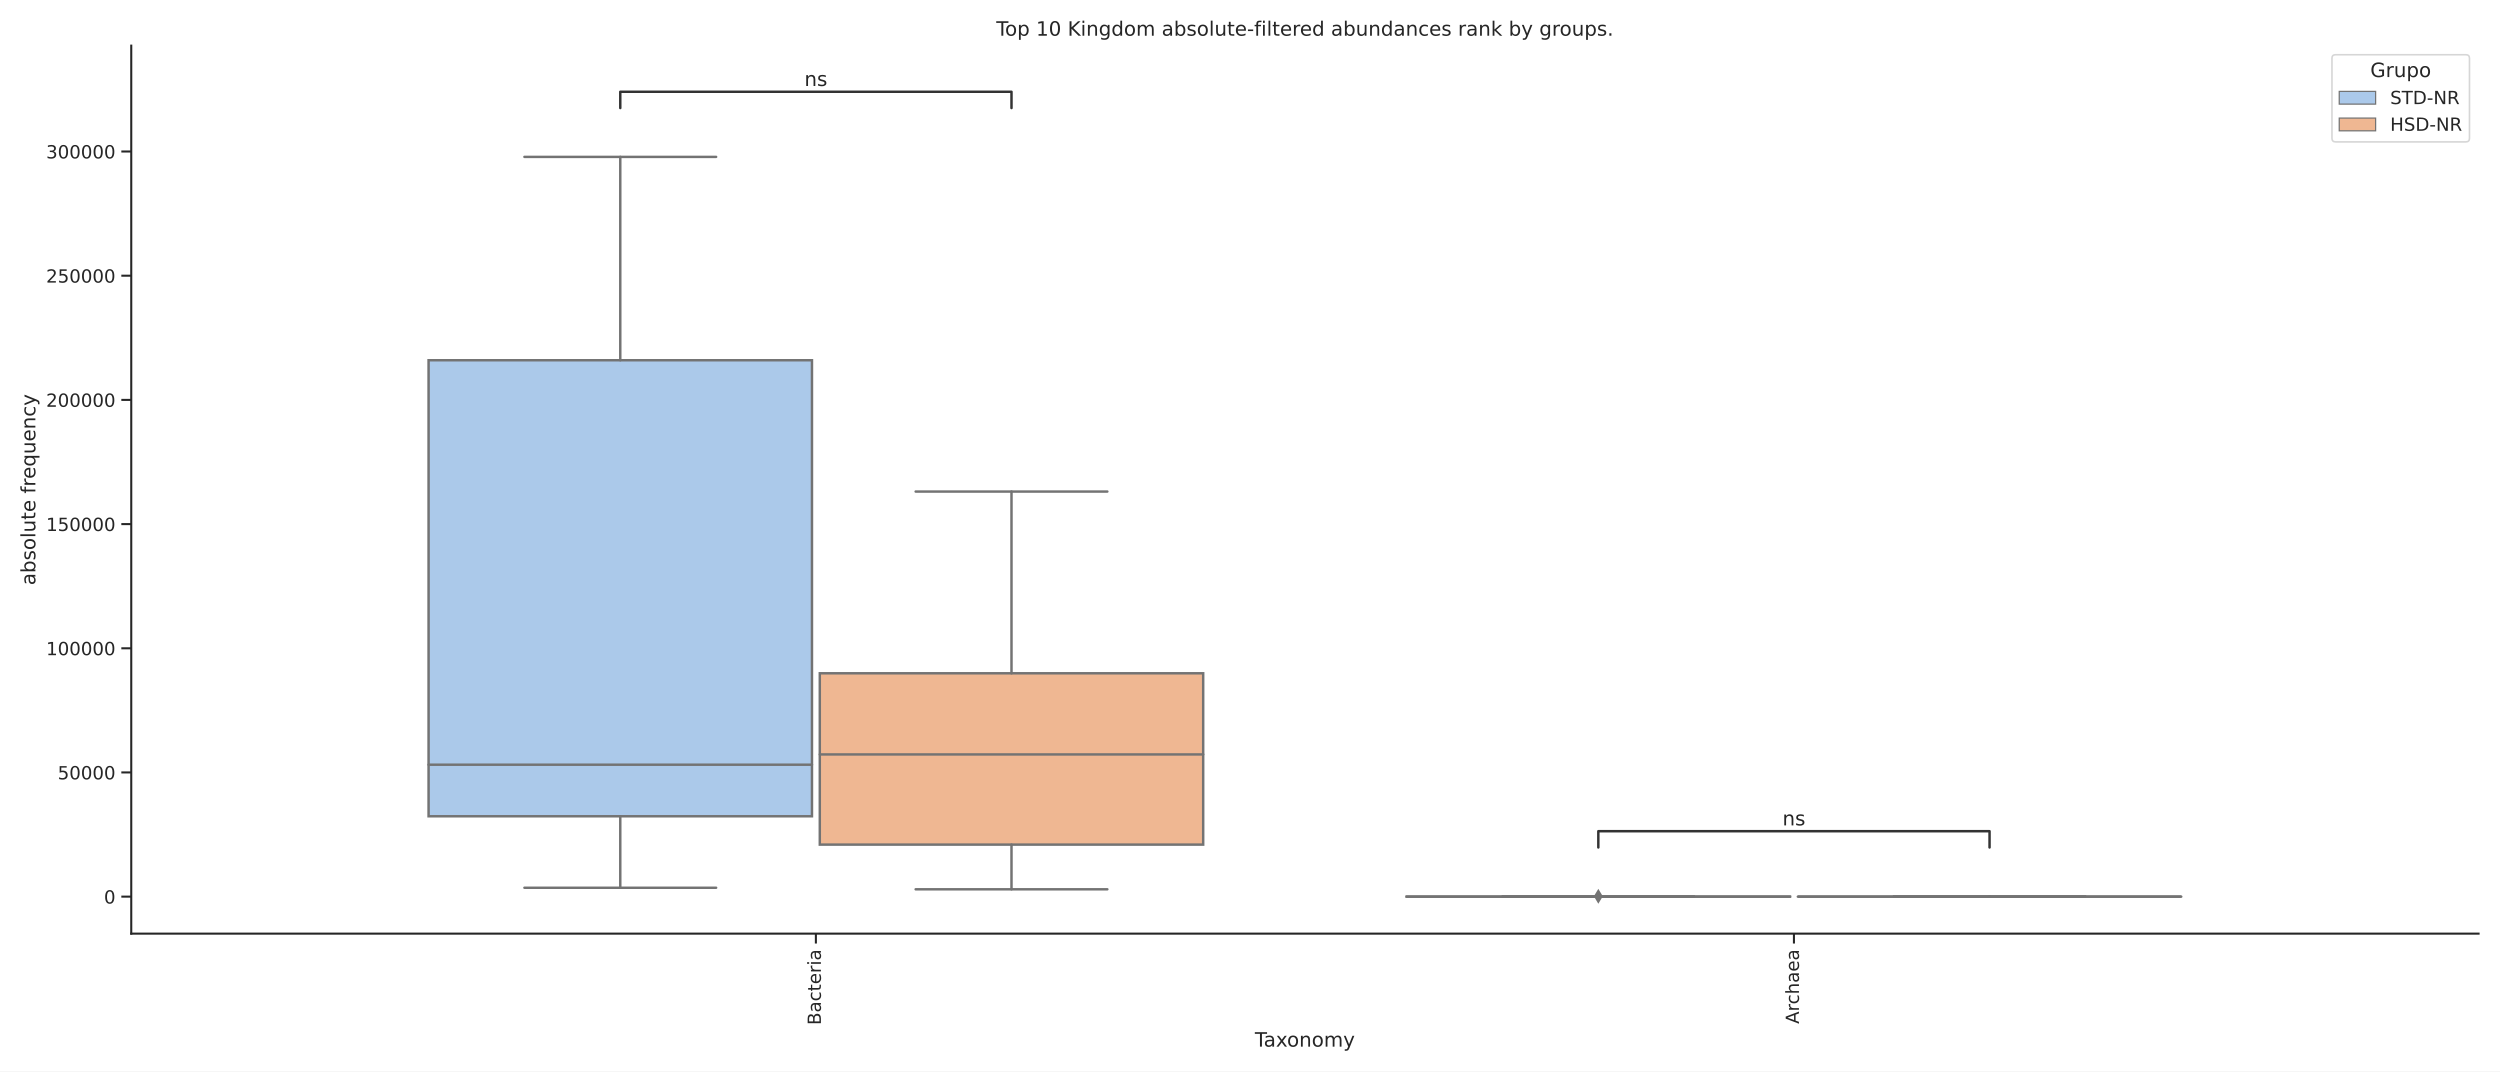
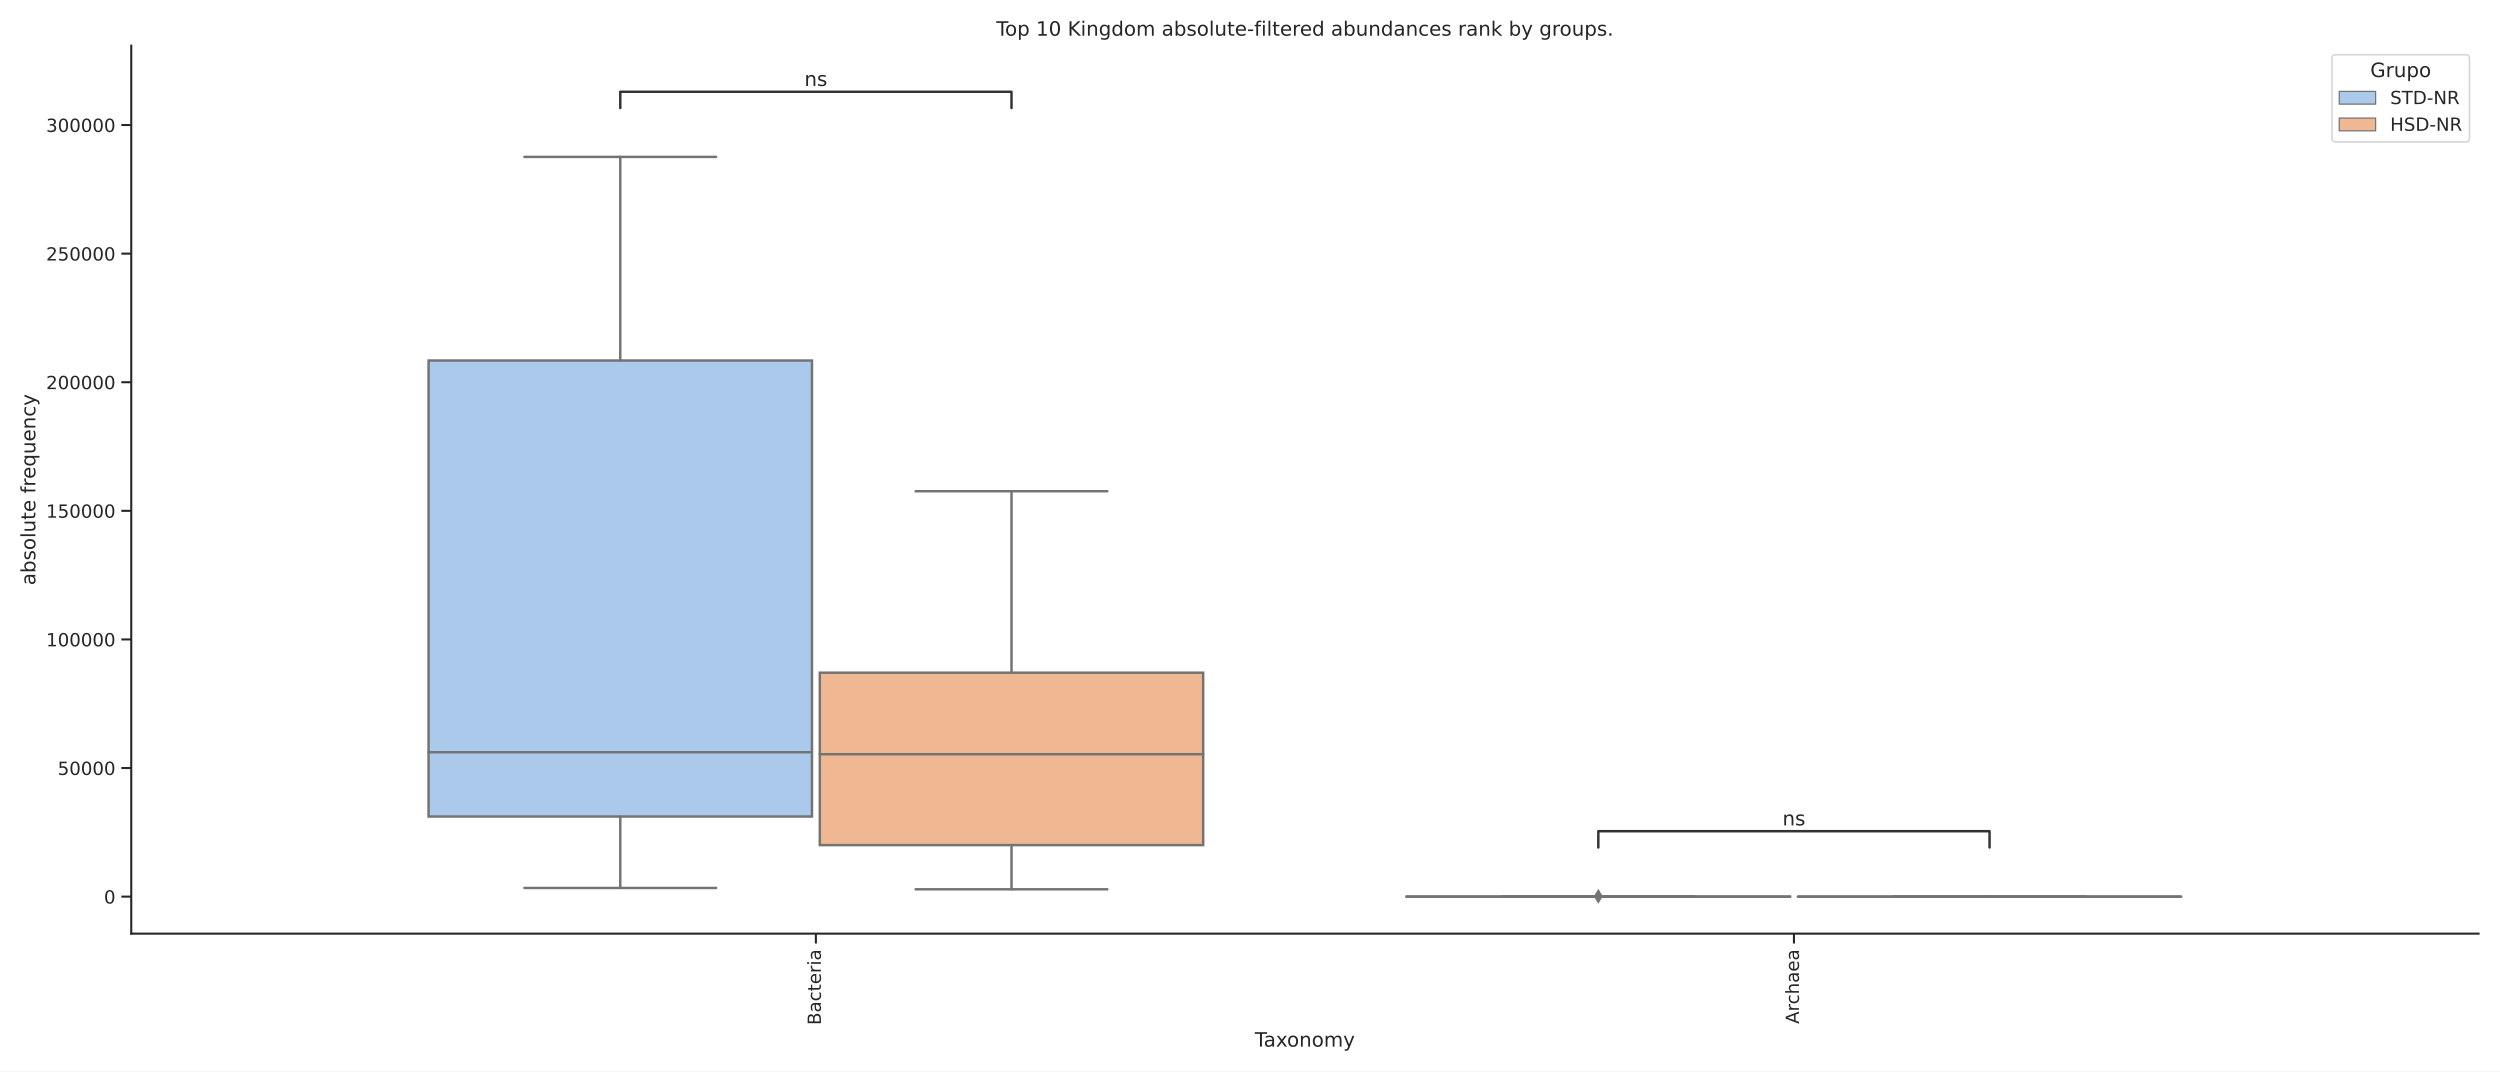
<svg xmlns="http://www.w3.org/2000/svg" xmlns:xlink="http://www.w3.org/1999/xlink" width="1512pt" height="648pt" viewBox="0 0 1512 648" version="1.1">
  <defs>
    <style type="text/css">*{stroke-linejoin: round; stroke-linecap: butt}</style>
  </defs>
  <g id="figure_1">
    <g id="patch_1">
      <path d="M 0 648  L 1512 648  L 1512 0  L 0 0  z " style="fill: #ffffff" />
    </g>
    <g id="axes_1">
      <g id="patch_2">
        <path d="M 79.38 564.66  L 1499.04 564.66  L 1499.04 27.6  L 79.38 27.6  z " style="fill: #ffffff" />
      </g>
      <g id="matplotlib.axis_1">
        <g id="xtick_1">
          <g id="line2d_1">
            <defs>
-               <path id="md03a0d118b" d="M 0 0  L 0 6  " style="stroke: #262626; stroke-width: 1.25" />
-             </defs>
-             <g>
-               <use xlink:href="#md03a0d118b" x="493.447" y="564.66" style="fill: #262626; stroke: #262626; stroke-width: 1.25" />
+               <path id="mef32779095" d="M 0 0  L 0 6  " style="stroke: #262626; stroke-width: 1.25" />
+             </defs>
+             <g>
+               <use xlink:href="#mef32779095" x="493.447" y="564.66" style="fill: #262626; stroke: #262626; stroke-width: 1.25" />
            </g>
          </g>
          <g id="text_1">
            <g style="fill: #262626" transform="translate(496.4828 619.8959)rotate(-90)scale(0.11 -0.11)">
              <defs>
                <path id="DejaVuSans-42" d="M 1259 2228  L 1259 519  L 2272 519  Q 2781 519 3026 730  Q 3272 941 3272 1375  Q 3272 1813 3026 2020  Q 2781 2228 2272 2228  L 1259 2228  z M 1259 4147  L 1259 2741  L 2194 2741  Q 2656 2741 2882 2914  Q 3109 3088 3109 3444  Q 3109 3797 2882 3972  Q 2656 4147 2194 4147  L 1259 4147  z M 628 4666  L 2241 4666  Q 2963 4666 3353 4366  Q 3744 4066 3744 3513  Q 3744 3084 3544 2831  Q 3344 2578 2956 2516  Q 3422 2416 3680 2098  Q 3938 1781 3938 1306  Q 3938 681 3513 340  Q 3088 0 2303 0  L 628 0  L 628 4666  z " transform="scale(0.015625)" />
                <path id="DejaVuSans-61" d="M 2194 1759  Q 1497 1759 1228 1600  Q 959 1441 959 1056  Q 959 750 1161 570  Q 1363 391 1709 391  Q 2188 391 2477 730  Q 2766 1069 2766 1631  L 2766 1759  L 2194 1759  z M 3341 1997  L 3341 0  L 2766 0  L 2766 531  Q 2569 213 2275 61  Q 1981 -91 1556 -91  Q 1019 -91 701 211  Q 384 513 384 1019  Q 384 1609 779 1909  Q 1175 2209 1959 2209  L 2766 2209  L 2766 2266  Q 2766 2663 2505 2880  Q 2244 3097 1772 3097  Q 1472 3097 1187 3025  Q 903 2953 641 2809  L 641 3341  Q 956 3463 1253 3523  Q 1550 3584 1831 3584  Q 2591 3584 2966 3190  Q 3341 2797 3341 1997  z " transform="scale(0.015625)" />
                <path id="DejaVuSans-63" d="M 3122 3366  L 3122 2828  Q 2878 2963 2633 3030  Q 2388 3097 2138 3097  Q 1578 3097 1268 2742  Q 959 2388 959 1747  Q 959 1106 1268 751  Q 1578 397 2138 397  Q 2388 397 2633 464  Q 2878 531 3122 666  L 3122 134  Q 2881 22 2623 -34  Q 2366 -91 2075 -91  Q 1284 -91 818 406  Q 353 903 353 1747  Q 353 2603 823 3093  Q 1294 3584 2113 3584  Q 2378 3584 2631 3529  Q 2884 3475 3122 3366  z " transform="scale(0.015625)" />
                <path id="DejaVuSans-74" d="M 1172 4494  L 1172 3500  L 2356 3500  L 2356 3053  L 1172 3053  L 1172 1153  Q 1172 725 1289 603  Q 1406 481 1766 481  L 2356 481  L 2356 0  L 1766 0  Q 1100 0 847 248  Q 594 497 594 1153  L 594 3053  L 172 3053  L 172 3500  L 594 3500  L 594 4494  L 1172 4494  z " transform="scale(0.015625)" />
                <path id="DejaVuSans-65" d="M 3597 1894  L 3597 1613  L 953 1613  Q 991 1019 1311 708  Q 1631 397 2203 397  Q 2534 397 2845 478  Q 3156 559 3463 722  L 3463 178  Q 3153 47 2828 -22  Q 2503 -91 2169 -91  Q 1331 -91 842 396  Q 353 884 353 1716  Q 353 2575 817 3079  Q 1281 3584 2069 3584  Q 2775 3584 3186 3129  Q 3597 2675 3597 1894  z M 3022 2063  Q 3016 2534 2758 2815  Q 2500 3097 2075 3097  Q 1594 3097 1305 2825  Q 1016 2553 972 2059  L 3022 2063  z " transform="scale(0.015625)" />
                <path id="DejaVuSans-72" d="M 2631 2963  Q 2534 3019 2420 3045  Q 2306 3072 2169 3072  Q 1681 3072 1420 2755  Q 1159 2438 1159 1844  L 1159 0  L 581 0  L 581 3500  L 1159 3500  L 1159 2956  Q 1341 3275 1631 3429  Q 1922 3584 2338 3584  Q 2397 3584 2469 3576  Q 2541 3569 2628 3553  L 2631 2963  z " transform="scale(0.015625)" />
                <path id="DejaVuSans-69" d="M 603 3500  L 1178 3500  L 1178 0  L 603 0  L 603 3500  z M 603 4863  L 1178 4863  L 1178 4134  L 603 4134  L 603 4863  z " transform="scale(0.015625)" />
              </defs>
              <use xlink:href="#DejaVuSans-42" />
              <use xlink:href="#DejaVuSans-61" x="68.604" />
              <use xlink:href="#DejaVuSans-63" x="129.883" />
              <use xlink:href="#DejaVuSans-74" x="184.863" />
              <use xlink:href="#DejaVuSans-65" x="224.072" />
              <use xlink:href="#DejaVuSans-72" x="285.596" />
              <use xlink:href="#DejaVuSans-69" x="326.709" />
              <use xlink:href="#DejaVuSans-61" x="354.492" />
            </g>
          </g>
        </g>
        <g id="xtick_2">
          <g id="line2d_2">
            <g>
-               <use xlink:href="#md03a0d118b" x="1084.973" y="564.66" style="fill: #262626; stroke: #262626; stroke-width: 1.25" />
+               <use xlink:href="#mef32779095" x="1084.973" y="564.66" style="fill: #262626; stroke: #262626; stroke-width: 1.25" />
            </g>
          </g>
          <g id="text_2">
            <g style="fill: #262626" transform="translate(1088.008 619.2291)rotate(-90)scale(0.11 -0.11)">
              <defs>
                <path id="DejaVuSans-41" d="M 2188 4044  L 1331 1722  L 3047 1722  L 2188 4044  z M 1831 4666  L 2547 4666  L 4325 0  L 3669 0  L 3244 1197  L 1141 1197  L 716 0  L 50 0  L 1831 4666  z " transform="scale(0.015625)" />
                <path id="DejaVuSans-68" d="M 3513 2113  L 3513 0  L 2938 0  L 2938 2094  Q 2938 2591 2744 2837  Q 2550 3084 2163 3084  Q 1697 3084 1428 2787  Q 1159 2491 1159 1978  L 1159 0  L 581 0  L 581 4863  L 1159 4863  L 1159 2956  Q 1366 3272 1645 3428  Q 1925 3584 2291 3584  Q 2894 3584 3203 3211  Q 3513 2838 3513 2113  z " transform="scale(0.015625)" />
              </defs>
              <use xlink:href="#DejaVuSans-41" />
              <use xlink:href="#DejaVuSans-72" x="68.408" />
              <use xlink:href="#DejaVuSans-63" x="107.271" />
              <use xlink:href="#DejaVuSans-68" x="162.252" />
              <use xlink:href="#DejaVuSans-61" x="225.631" />
              <use xlink:href="#DejaVuSans-65" x="286.91" />
              <use xlink:href="#DejaVuSans-61" x="348.434" />
            </g>
          </g>
        </g>
        <g id="text_3">
          <g style="fill: #262626" transform="translate(758.9541 633.0141)scale(0.12 -0.12)">
            <defs>
              <path id="DejaVuSans-54" d="M -19 4666  L 3928 4666  L 3928 4134  L 2272 4134  L 2272 0  L 1638 0  L 1638 4134  L -19 4134  L -19 4666  z " transform="scale(0.015625)" />
              <path id="DejaVuSans-78" d="M 3513 3500  L 2247 1797  L 3578 0  L 2900 0  L 1881 1375  L 863 0  L 184 0  L 1544 1831  L 300 3500  L 978 3500  L 1906 2253  L 2834 3500  L 3513 3500  z " transform="scale(0.015625)" />
              <path id="DejaVuSans-6f" d="M 1959 3097  Q 1497 3097 1228 2736  Q 959 2375 959 1747  Q 959 1119 1226 758  Q 1494 397 1959 397  Q 2419 397 2687 759  Q 2956 1122 2956 1747  Q 2956 2369 2687 2733  Q 2419 3097 1959 3097  z M 1959 3584  Q 2709 3584 3137 3096  Q 3566 2609 3566 1747  Q 3566 888 3137 398  Q 2709 -91 1959 -91  Q 1206 -91 779 398  Q 353 888 353 1747  Q 353 2609 779 3096  Q 1206 3584 1959 3584  z " transform="scale(0.015625)" />
              <path id="DejaVuSans-6e" d="M 3513 2113  L 3513 0  L 2938 0  L 2938 2094  Q 2938 2591 2744 2837  Q 2550 3084 2163 3084  Q 1697 3084 1428 2787  Q 1159 2491 1159 1978  L 1159 0  L 581 0  L 581 3500  L 1159 3500  L 1159 2956  Q 1366 3272 1645 3428  Q 1925 3584 2291 3584  Q 2894 3584 3203 3211  Q 3513 2838 3513 2113  z " transform="scale(0.015625)" />
              <path id="DejaVuSans-6d" d="M 3328 2828  Q 3544 3216 3844 3400  Q 4144 3584 4550 3584  Q 5097 3584 5394 3201  Q 5691 2819 5691 2113  L 5691 0  L 5113 0  L 5113 2094  Q 5113 2597 4934 2840  Q 4756 3084 4391 3084  Q 3944 3084 3684 2787  Q 3425 2491 3425 1978  L 3425 0  L 2847 0  L 2847 2094  Q 2847 2600 2669 2842  Q 2491 3084 2119 3084  Q 1678 3084 1418 2786  Q 1159 2488 1159 1978  L 1159 0  L 581 0  L 581 3500  L 1159 3500  L 1159 2956  Q 1356 3278 1631 3431  Q 1906 3584 2284 3584  Q 2666 3584 2933 3390  Q 3200 3197 3328 2828  z " transform="scale(0.015625)" />
              <path id="DejaVuSans-79" d="M 2059 -325  Q 1816 -950 1584 -1140  Q 1353 -1331 966 -1331  L 506 -1331  L 506 -850  L 844 -850  Q 1081 -850 1212 -737  Q 1344 -625 1503 -206  L 1606 56  L 191 3500  L 800 3500  L 1894 763  L 2988 3500  L 3597 3500  L 2059 -325  z " transform="scale(0.015625)" />
            </defs>
            <use xlink:href="#DejaVuSans-54" />
            <use xlink:href="#DejaVuSans-61" x="44.584" />
            <use xlink:href="#DejaVuSans-78" x="105.863" />
            <use xlink:href="#DejaVuSans-6f" x="161.918" />
            <use xlink:href="#DejaVuSans-6e" x="223.1" />
            <use xlink:href="#DejaVuSans-6f" x="286.479" />
            <use xlink:href="#DejaVuSans-6d" x="347.66" />
            <use xlink:href="#DejaVuSans-79" x="445.072" />
          </g>
        </g>
      </g>
      <g id="matplotlib.axis_2">
        <g id="ytick_1">
          <g id="line2d_3">
            <defs>
-               <path id="m1fa5c2fc47" d="M 0 0  L -6 0  " style="stroke: #262626; stroke-width: 1.25" />
-             </defs>
-             <g>
-               <use xlink:href="#m1fa5c2fc47" x="79.38" y="542.289" style="fill: #262626; stroke: #262626; stroke-width: 1.25" />
+               <path id="m6c8db79045" d="M 0 0  L -6 0  " style="stroke: #262626; stroke-width: 1.25" />
+             </defs>
+             <g>
+               <use xlink:href="#m6c8db79045" x="79.38" y="542.289" style="fill: #262626; stroke: #262626; stroke-width: 1.25" />
            </g>
          </g>
          <g id="text_4">
            <g style="fill: #262626" transform="translate(62.88125 546.4686)scale(0.11 -0.11)">
              <defs>
                <path id="DejaVuSans-30" d="M 2034 4250  Q 1547 4250 1301 3770  Q 1056 3291 1056 2328  Q 1056 1369 1301 889  Q 1547 409 2034 409  Q 2525 409 2770 889  Q 3016 1369 3016 2328  Q 3016 3291 2770 3770  Q 2525 4250 2034 4250  z M 2034 4750  Q 2819 4750 3233 4129  Q 3647 3509 3647 2328  Q 3647 1150 3233 529  Q 2819 -91 2034 -91  Q 1250 -91 836 529  Q 422 1150 422 2328  Q 422 3509 836 4129  Q 1250 4750 2034 4750  z " transform="scale(0.015625)" />
              </defs>
              <use xlink:href="#DejaVuSans-30" />
            </g>
          </g>
        </g>
        <g id="ytick_2">
          <g id="line2d_4">
            <g>
-               <use xlink:href="#m1fa5c2fc47" x="79.38" y="467.182" style="fill: #262626; stroke: #262626; stroke-width: 1.25" />
+               <use xlink:href="#m6c8db79045" x="79.38" y="464.511" style="fill: #262626; stroke: #262626; stroke-width: 1.25" />
            </g>
          </g>
          <g id="text_5">
-             <g style="fill: #262626" transform="translate(34.88625 471.3607)scale(0.11 -0.11)">
+             <g style="fill: #262626" transform="translate(34.88625 468.6901)scale(0.11 -0.11)">
              <defs>
                <path id="DejaVuSans-35" d="M 691 4666  L 3169 4666  L 3169 4134  L 1269 4134  L 1269 2991  Q 1406 3038 1543 3061  Q 1681 3084 1819 3084  Q 2600 3084 3056 2656  Q 3513 2228 3513 1497  Q 3513 744 3044 326  Q 2575 -91 1722 -91  Q 1428 -91 1123 -41  Q 819 9 494 109  L 494 744  Q 775 591 1075 516  Q 1375 441 1709 441  Q 2250 441 2565 725  Q 2881 1009 2881 1497  Q 2881 1984 2565 2268  Q 2250 2553 1709 2553  Q 1456 2553 1204 2497  Q 953 2441 691 2322  L 691 4666  z " transform="scale(0.015625)" />
              </defs>
              <use xlink:href="#DejaVuSans-35" />
              <use xlink:href="#DejaVuSans-30" x="63.623" />
              <use xlink:href="#DejaVuSans-30" x="127.246" />
              <use xlink:href="#DejaVuSans-30" x="190.869" />
              <use xlink:href="#DejaVuSans-30" x="254.492" />
            </g>
          </g>
        </g>
        <g id="ytick_3">
          <g id="line2d_5">
            <g>
-               <use xlink:href="#m1fa5c2fc47" x="79.38" y="392.074" style="fill: #262626; stroke: #262626; stroke-width: 1.25" />
+               <use xlink:href="#m6c8db79045" x="79.38" y="386.732" style="fill: #262626; stroke: #262626; stroke-width: 1.25" />
            </g>
          </g>
          <g id="text_6">
-             <g style="fill: #262626" transform="translate(27.8875 396.2529)scale(0.11 -0.11)">
+             <g style="fill: #262626" transform="translate(27.8875 390.9116)scale(0.11 -0.11)">
              <defs>
                <path id="DejaVuSans-31" d="M 794 531  L 1825 531  L 1825 4091  L 703 3866  L 703 4441  L 1819 4666  L 2450 4666  L 2450 531  L 3481 531  L 3481 0  L 794 0  L 794 531  z " transform="scale(0.015625)" />
              </defs>
              <use xlink:href="#DejaVuSans-31" />
              <use xlink:href="#DejaVuSans-30" x="63.623" />
              <use xlink:href="#DejaVuSans-30" x="127.246" />
              <use xlink:href="#DejaVuSans-30" x="190.869" />
              <use xlink:href="#DejaVuSans-30" x="254.492" />
              <use xlink:href="#DejaVuSans-30" x="318.115" />
            </g>
          </g>
        </g>
        <g id="ytick_4">
          <g id="line2d_6">
            <g>
-               <use xlink:href="#m1fa5c2fc47" x="79.38" y="316.966" style="fill: #262626; stroke: #262626; stroke-width: 1.25" />
+               <use xlink:href="#m6c8db79045" x="79.38" y="308.954" style="fill: #262626; stroke: #262626; stroke-width: 1.25" />
            </g>
          </g>
          <g id="text_7">
-             <g style="fill: #262626" transform="translate(27.8875 321.145)scale(0.11 -0.11)">
+             <g style="fill: #262626" transform="translate(27.8875 313.1331)scale(0.11 -0.11)">
              <use xlink:href="#DejaVuSans-31" />
              <use xlink:href="#DejaVuSans-35" x="63.623" />
              <use xlink:href="#DejaVuSans-30" x="127.246" />
              <use xlink:href="#DejaVuSans-30" x="190.869" />
              <use xlink:href="#DejaVuSans-30" x="254.492" />
              <use xlink:href="#DejaVuSans-30" x="318.115" />
            </g>
          </g>
        </g>
        <g id="ytick_5">
          <g id="line2d_7">
            <g>
-               <use xlink:href="#m1fa5c2fc47" x="79.38" y="241.858" style="fill: #262626; stroke: #262626; stroke-width: 1.25" />
+               <use xlink:href="#m6c8db79045" x="79.38" y="231.175" style="fill: #262626; stroke: #262626; stroke-width: 1.25" />
            </g>
          </g>
          <g id="text_8">
-             <g style="fill: #262626" transform="translate(27.8875 246.0372)scale(0.11 -0.11)">
+             <g style="fill: #262626" transform="translate(27.8875 235.3546)scale(0.11 -0.11)">
              <defs>
                <path id="DejaVuSans-32" d="M 1228 531  L 3431 531  L 3431 0  L 469 0  L 469 531  Q 828 903 1448 1529  Q 2069 2156 2228 2338  Q 2531 2678 2651 2914  Q 2772 3150 2772 3378  Q 2772 3750 2511 3984  Q 2250 4219 1831 4219  Q 1534 4219 1204 4116  Q 875 4013 500 3803  L 500 4441  Q 881 4594 1212 4672  Q 1544 4750 1819 4750  Q 2544 4750 2975 4387  Q 3406 4025 3406 3419  Q 3406 3131 3298 2873  Q 3191 2616 2906 2266  Q 2828 2175 2409 1742  Q 1991 1309 1228 531  z " transform="scale(0.015625)" />
              </defs>
              <use xlink:href="#DejaVuSans-32" />
              <use xlink:href="#DejaVuSans-30" x="63.623" />
              <use xlink:href="#DejaVuSans-30" x="127.246" />
              <use xlink:href="#DejaVuSans-30" x="190.869" />
              <use xlink:href="#DejaVuSans-30" x="254.492" />
              <use xlink:href="#DejaVuSans-30" x="318.115" />
            </g>
          </g>
        </g>
        <g id="ytick_6">
          <g id="line2d_8">
            <g>
-               <use xlink:href="#m1fa5c2fc47" x="79.38" y="166.75" style="fill: #262626; stroke: #262626; stroke-width: 1.25" />
+               <use xlink:href="#m6c8db79045" x="79.38" y="153.397" style="fill: #262626; stroke: #262626; stroke-width: 1.25" />
            </g>
          </g>
          <g id="text_9">
-             <g style="fill: #262626" transform="translate(27.8875 170.9293)scale(0.11 -0.11)">
+             <g style="fill: #262626" transform="translate(27.8875 157.5761)scale(0.11 -0.11)">
              <use xlink:href="#DejaVuSans-32" />
              <use xlink:href="#DejaVuSans-35" x="63.623" />
              <use xlink:href="#DejaVuSans-30" x="127.246" />
              <use xlink:href="#DejaVuSans-30" x="190.869" />
              <use xlink:href="#DejaVuSans-30" x="254.492" />
              <use xlink:href="#DejaVuSans-30" x="318.115" />
            </g>
          </g>
        </g>
        <g id="ytick_7">
          <g id="line2d_9">
            <g>
-               <use xlink:href="#m1fa5c2fc47" x="79.38" y="91.642" style="fill: #262626; stroke: #262626; stroke-width: 1.25" />
+               <use xlink:href="#m6c8db79045" x="79.38" y="75.618" style="fill: #262626; stroke: #262626; stroke-width: 1.25" />
            </g>
          </g>
          <g id="text_10">
-             <g style="fill: #262626" transform="translate(27.8875 95.82149)scale(0.11 -0.11)">
+             <g style="fill: #262626" transform="translate(27.8875 79.79762)scale(0.11 -0.11)">
              <defs>
                <path id="DejaVuSans-33" d="M 2597 2516  Q 3050 2419 3304 2112  Q 3559 1806 3559 1356  Q 3559 666 3084 287  Q 2609 -91 1734 -91  Q 1441 -91 1130 -33  Q 819 25 488 141  L 488 750  Q 750 597 1062 519  Q 1375 441 1716 441  Q 2309 441 2620 675  Q 2931 909 2931 1356  Q 2931 1769 2642 2001  Q 2353 2234 1838 2234  L 1294 2234  L 1294 2753  L 1863 2753  Q 2328 2753 2575 2939  Q 2822 3125 2822 3475  Q 2822 3834 2567 4026  Q 2313 4219 1838 4219  Q 1578 4219 1281 4162  Q 984 4106 628 3988  L 628 4550  Q 988 4650 1302 4700  Q 1616 4750 1894 4750  Q 2613 4750 3031 4423  Q 3450 4097 3450 3541  Q 3450 3153 3228 2886  Q 3006 2619 2597 2516  z " transform="scale(0.015625)" />
              </defs>
              <use xlink:href="#DejaVuSans-33" />
              <use xlink:href="#DejaVuSans-30" x="63.623" />
              <use xlink:href="#DejaVuSans-30" x="127.246" />
              <use xlink:href="#DejaVuSans-30" x="190.869" />
              <use xlink:href="#DejaVuSans-30" x="254.492" />
              <use xlink:href="#DejaVuSans-30" x="318.115" />
            </g>
          </g>
        </g>
        <g id="text_11">
          <g style="fill: #262626" transform="translate(21.39187 353.925)rotate(-90)scale(0.12 -0.12)">
            <defs>
              <path id="DejaVuSans-62" d="M 3116 1747  Q 3116 2381 2855 2742  Q 2594 3103 2138 3103  Q 1681 3103 1420 2742  Q 1159 2381 1159 1747  Q 1159 1113 1420 752  Q 1681 391 2138 391  Q 2594 391 2855 752  Q 3116 1113 3116 1747  z M 1159 2969  Q 1341 3281 1617 3432  Q 1894 3584 2278 3584  Q 2916 3584 3314 3078  Q 3713 2572 3713 1747  Q 3713 922 3314 415  Q 2916 -91 2278 -91  Q 1894 -91 1617 61  Q 1341 213 1159 525  L 1159 0  L 581 0  L 581 4863  L 1159 4863  L 1159 2969  z " transform="scale(0.015625)" />
              <path id="DejaVuSans-73" d="M 2834 3397  L 2834 2853  Q 2591 2978 2328 3040  Q 2066 3103 1784 3103  Q 1356 3103 1142 2972  Q 928 2841 928 2578  Q 928 2378 1081 2264  Q 1234 2150 1697 2047  L 1894 2003  Q 2506 1872 2764 1633  Q 3022 1394 3022 966  Q 3022 478 2636 193  Q 2250 -91 1575 -91  Q 1294 -91 989 -36  Q 684 19 347 128  L 347 722  Q 666 556 975 473  Q 1284 391 1588 391  Q 1994 391 2212 530  Q 2431 669 2431 922  Q 2431 1156 2273 1281  Q 2116 1406 1581 1522  L 1381 1569  Q 847 1681 609 1914  Q 372 2147 372 2553  Q 372 3047 722 3315  Q 1072 3584 1716 3584  Q 2034 3584 2315 3537  Q 2597 3491 2834 3397  z " transform="scale(0.015625)" />
              <path id="DejaVuSans-6c" d="M 603 4863  L 1178 4863  L 1178 0  L 603 0  L 603 4863  z " transform="scale(0.015625)" />
              <path id="DejaVuSans-75" d="M 544 1381  L 544 3500  L 1119 3500  L 1119 1403  Q 1119 906 1312 657  Q 1506 409 1894 409  Q 2359 409 2629 706  Q 2900 1003 2900 1516  L 2900 3500  L 3475 3500  L 3475 0  L 2900 0  L 2900 538  Q 2691 219 2414 64  Q 2138 -91 1772 -91  Q 1169 -91 856 284  Q 544 659 544 1381  z M 1991 3584  L 1991 3584  z " transform="scale(0.015625)" />
              <path id="DejaVuSans-20" transform="scale(0.015625)" />
              <path id="DejaVuSans-66" d="M 2375 4863  L 2375 4384  L 1825 4384  Q 1516 4384 1395 4259  Q 1275 4134 1275 3809  L 1275 3500  L 2222 3500  L 2222 3053  L 1275 3053  L 1275 0  L 697 0  L 697 3053  L 147 3053  L 147 3500  L 697 3500  L 697 3744  Q 697 4328 969 4595  Q 1241 4863 1831 4863  L 2375 4863  z " transform="scale(0.015625)" />
              <path id="DejaVuSans-71" d="M 947 1747  Q 947 1113 1208 752  Q 1469 391 1925 391  Q 2381 391 2643 752  Q 2906 1113 2906 1747  Q 2906 2381 2643 2742  Q 2381 3103 1925 3103  Q 1469 3103 1208 2742  Q 947 2381 947 1747  z M 2906 525  Q 2725 213 2448 61  Q 2172 -91 1784 -91  Q 1150 -91 751 415  Q 353 922 353 1747  Q 353 2572 751 3078  Q 1150 3584 1784 3584  Q 2172 3584 2448 3432  Q 2725 3281 2906 2969  L 2906 3500  L 3481 3500  L 3481 -1331  L 2906 -1331  L 2906 525  z " transform="scale(0.015625)" />
            </defs>
            <use xlink:href="#DejaVuSans-61" />
            <use xlink:href="#DejaVuSans-62" x="61.279" />
            <use xlink:href="#DejaVuSans-73" x="124.756" />
            <use xlink:href="#DejaVuSans-6f" x="176.855" />
            <use xlink:href="#DejaVuSans-6c" x="238.037" />
            <use xlink:href="#DejaVuSans-75" x="265.82" />
            <use xlink:href="#DejaVuSans-74" x="329.199" />
            <use xlink:href="#DejaVuSans-65" x="368.408" />
            <use xlink:href="#DejaVuSans-20" x="429.932" />
            <use xlink:href="#DejaVuSans-66" x="461.719" />
            <use xlink:href="#DejaVuSans-72" x="496.924" />
            <use xlink:href="#DejaVuSans-65" x="535.787" />
            <use xlink:href="#DejaVuSans-71" x="597.311" />
            <use xlink:href="#DejaVuSans-75" x="660.787" />
            <use xlink:href="#DejaVuSans-65" x="724.166" />
            <use xlink:href="#DejaVuSans-6e" x="785.689" />
            <use xlink:href="#DejaVuSans-63" x="849.068" />
            <use xlink:href="#DejaVuSans-79" x="904.049" />
          </g>
        </g>
      </g>
      <g id="patch_3">
-         <path d="M 259.204 493.684  L 491.081 493.684  L 491.081 217.877  L 259.204 217.877  L 259.204 493.684  z " clip-path="url(#p4f5894e561)" style="fill: #abc9ea; stroke: #737373; stroke-width: 1.5; stroke-linejoin: miter" />
+         <path d="M 259.204 493.837  L 491.081 493.837  L 491.081 218.05  L 259.204 218.05  L 259.204 493.837  z " clip-path="url(#p2622e1f509)" style="fill: #abc9ea; stroke: #737373; stroke-width: 1.5; stroke-linejoin: miter" />
      </g>
      <g id="patch_4">
-         <path d="M 495.814 510.822  L 727.691 510.822  L 727.691 407.201  L 495.814 407.201  L 495.814 510.822  z " clip-path="url(#p4f5894e561)" style="fill: #efb792; stroke: #737373; stroke-width: 1.5; stroke-linejoin: miter" />
+         <path d="M 495.814 511.124  L 727.691 511.124  L 727.691 406.853  L 495.814 406.853  L 495.814 511.124  z " clip-path="url(#p2622e1f509)" style="fill: #efb792; stroke: #737373; stroke-width: 1.5; stroke-linejoin: miter" />
      </g>
      <g id="patch_5">
-         <path d="M 850.729 542.289  L 1082.606 542.289  L 1082.606 542.273  L 850.729 542.273  L 850.729 542.289  z " clip-path="url(#p4f5894e561)" style="fill: #abc9ea; stroke: #737373; stroke-width: 1.5; stroke-linejoin: miter" />
+         <path d="M 850.729 542.289  L 1082.606 542.289  L 1082.606 542.274  L 850.729 542.274  L 850.729 542.289  z " clip-path="url(#p2622e1f509)" style="fill: #abc9ea; stroke: #737373; stroke-width: 1.5; stroke-linejoin: miter" />
      </g>
      <g id="patch_6">
-         <path d="M 1087.339 542.289  L 1319.216 542.289  L 1319.216 542.289  L 1087.339 542.289  L 1087.339 542.289  z " clip-path="url(#p4f5894e561)" style="fill: #efb792; stroke: #737373; stroke-width: 1.5; stroke-linejoin: miter" />
+         <path d="M 1087.339 542.289  L 1319.216 542.289  L 1319.216 542.289  L 1087.339 542.289  L 1087.339 542.289  z " clip-path="url(#p2622e1f509)" style="fill: #efb792; stroke: #737373; stroke-width: 1.5; stroke-linejoin: miter" />
      </g>
      <g id="patch_7">
-         <path d="M 493.447 542.289  L 493.447 542.289  L 493.447 542.289  L 493.447 542.289  z " clip-path="url(#p4f5894e561)" style="fill: #abc9ea; stroke: #737373; stroke-width: 0.75; stroke-linejoin: miter" />
+         <path d="M 493.447 542.289  L 493.447 542.289  L 493.447 542.289  L 493.447 542.289  z " clip-path="url(#p2622e1f509)" style="fill: #abc9ea; stroke: #737373; stroke-width: 0.75; stroke-linejoin: miter" />
      </g>
      <g id="patch_8">
-         <path d="M 493.447 542.289  L 493.447 542.289  L 493.447 542.289  L 493.447 542.289  z " clip-path="url(#p4f5894e561)" style="fill: #efb792; stroke: #737373; stroke-width: 0.75; stroke-linejoin: miter" />
+         <path d="M 493.447 542.289  L 493.447 542.289  L 493.447 542.289  L 493.447 542.289  z " clip-path="url(#p2622e1f509)" style="fill: #efb792; stroke: #737373; stroke-width: 0.75; stroke-linejoin: miter" />
      </g>
      <g id="line2d_10">
-         <path d="M 375.142 493.684  L 375.142 536.909  " clip-path="url(#p4f5894e561)" style="fill: none; stroke: #737373; stroke-width: 1.5; stroke-linecap: round" />
+         <path d="M 375.142 493.837  L 375.142 537.03  " clip-path="url(#p2622e1f509)" style="fill: none; stroke: #737373; stroke-width: 1.5; stroke-linecap: round" />
      </g>
      <g id="line2d_11">
-         <path d="M 375.142 217.877  L 375.142 94.878  " clip-path="url(#p4f5894e561)" style="fill: none; stroke: #737373; stroke-width: 1.5; stroke-linecap: round" />
+         <path d="M 375.142 218.05  L 375.142 94.878  " clip-path="url(#p2622e1f509)" style="fill: none; stroke: #737373; stroke-width: 1.5; stroke-linecap: round" />
      </g>
      <g id="line2d_12">
-         <path d="M 317.173 536.909  L 433.112 536.909  " clip-path="url(#p4f5894e561)" style="fill: none; stroke: #737373; stroke-width: 1.5; stroke-linecap: round" />
+         <path d="M 317.173 537.03  L 433.112 537.03  " clip-path="url(#p2622e1f509)" style="fill: none; stroke: #737373; stroke-width: 1.5; stroke-linecap: round" />
      </g>
      <g id="line2d_13">
-         <path d="M 317.173 94.878  L 433.112 94.878  " clip-path="url(#p4f5894e561)" style="fill: none; stroke: #737373; stroke-width: 1.5; stroke-linecap: round" />
+         <path d="M 317.173 94.878  L 433.112 94.878  " clip-path="url(#p2622e1f509)" style="fill: none; stroke: #737373; stroke-width: 1.5; stroke-linecap: round" />
      </g>
      <g id="line2d_14" />
      <g id="line2d_15">
-         <path d="M 611.753 510.822  L 611.753 537.848  " clip-path="url(#p4f5894e561)" style="fill: none; stroke: #737373; stroke-width: 1.5; stroke-linecap: round" />
+         <path d="M 611.753 511.124  L 611.753 537.85  " clip-path="url(#p2622e1f509)" style="fill: none; stroke: #737373; stroke-width: 1.5; stroke-linecap: round" />
      </g>
      <g id="line2d_16">
-         <path d="M 611.753 407.201  L 611.753 297.285  " clip-path="url(#p4f5894e561)" style="fill: none; stroke: #737373; stroke-width: 1.5; stroke-linecap: round" />
+         <path d="M 611.753 406.853  L 611.753 297.104  " clip-path="url(#p2622e1f509)" style="fill: none; stroke: #737373; stroke-width: 1.5; stroke-linecap: round" />
      </g>
      <g id="line2d_17">
-         <path d="M 553.783 537.848  L 669.722 537.848  " clip-path="url(#p4f5894e561)" style="fill: none; stroke: #737373; stroke-width: 1.5; stroke-linecap: round" />
+         <path d="M 553.783 537.85  L 669.722 537.85  " clip-path="url(#p2622e1f509)" style="fill: none; stroke: #737373; stroke-width: 1.5; stroke-linecap: round" />
      </g>
      <g id="line2d_18">
-         <path d="M 553.783 297.285  L 669.722 297.285  " clip-path="url(#p4f5894e561)" style="fill: none; stroke: #737373; stroke-width: 1.5; stroke-linecap: round" />
+         <path d="M 553.783 297.104  L 669.722 297.104  " clip-path="url(#p2622e1f509)" style="fill: none; stroke: #737373; stroke-width: 1.5; stroke-linecap: round" />
      </g>
      <g id="line2d_19" />
      <g id="line2d_20">
-         <path d="M 966.668 542.289  L 966.668 542.289  " clip-path="url(#p4f5894e561)" style="fill: none; stroke: #737373; stroke-width: 1.5; stroke-linecap: round" />
+         <path d="M 966.668 542.289  L 966.668 542.289  " clip-path="url(#p2622e1f509)" style="fill: none; stroke: #737373; stroke-width: 1.5; stroke-linecap: round" />
      </g>
      <g id="line2d_21">
-         <path d="M 966.668 542.273  L 966.668 542.256  " clip-path="url(#p4f5894e561)" style="fill: none; stroke: #737373; stroke-width: 1.5; stroke-linecap: round" />
+         <path d="M 966.668 542.274  L 966.668 542.258  " clip-path="url(#p2622e1f509)" style="fill: none; stroke: #737373; stroke-width: 1.5; stroke-linecap: round" />
      </g>
      <g id="line2d_22">
-         <path d="M 908.698 542.289  L 1024.637 542.289  " clip-path="url(#p4f5894e561)" style="fill: none; stroke: #737373; stroke-width: 1.5; stroke-linecap: round" />
+         <path d="M 908.698 542.289  L 1024.637 542.289  " clip-path="url(#p2622e1f509)" style="fill: none; stroke: #737373; stroke-width: 1.5; stroke-linecap: round" />
      </g>
      <g id="line2d_23">
-         <path d="M 908.698 542.256  L 1024.637 542.256  " clip-path="url(#p4f5894e561)" style="fill: none; stroke: #737373; stroke-width: 1.5; stroke-linecap: round" />
+         <path d="M 908.698 542.258  L 1024.637 542.258  " clip-path="url(#p2622e1f509)" style="fill: none; stroke: #737373; stroke-width: 1.5; stroke-linecap: round" />
      </g>
      <g id="line2d_24">
        <defs>
-           <path id="m2e9cfe1327" d="M -0 3.536  L 2.121 0  L -0 -3.536  L -2.121 -0  z " style="stroke: #737373; stroke-linejoin: miter" />
+           <path id="m4a390ed988" d="M -0 3.536  L 2.121 0  L -0 -3.536  L -2.121 -0  z " style="stroke: #737373; stroke-linejoin: miter" />
        </defs>
-         <g clip-path="url(#p4f5894e561)">
-           <use xlink:href="#m2e9cfe1327" x="966.668" y="542.081" style="fill: #737373; stroke: #737373; stroke-linejoin: miter" />
+         <g clip-path="url(#p2622e1f509)">
+           <use xlink:href="#m4a390ed988" x="966.668" y="542.083" style="fill: #737373; stroke: #737373; stroke-linejoin: miter" />
        </g>
      </g>
      <g id="line2d_25">
-         <path d="M 1203.277 542.289  L 1203.277 542.289  " clip-path="url(#p4f5894e561)" style="fill: none; stroke: #737373; stroke-width: 1.5; stroke-linecap: round" />
+         <path d="M 1203.277 542.289  L 1203.277 542.289  " clip-path="url(#p2622e1f509)" style="fill: none; stroke: #737373; stroke-width: 1.5; stroke-linecap: round" />
      </g>
      <g id="line2d_26">
-         <path d="M 1203.277 542.289  L 1203.277 542.289  " clip-path="url(#p4f5894e561)" style="fill: none; stroke: #737373; stroke-width: 1.5; stroke-linecap: round" />
+         <path d="M 1203.277 542.289  L 1203.277 542.289  " clip-path="url(#p2622e1f509)" style="fill: none; stroke: #737373; stroke-width: 1.5; stroke-linecap: round" />
      </g>
      <g id="line2d_27">
-         <path d="M 1145.308 542.289  L 1261.247 542.289  " clip-path="url(#p4f5894e561)" style="fill: none; stroke: #737373; stroke-width: 1.5; stroke-linecap: round" />
+         <path d="M 1145.308 542.289  L 1261.247 542.289  " clip-path="url(#p2622e1f509)" style="fill: none; stroke: #737373; stroke-width: 1.5; stroke-linecap: round" />
      </g>
      <g id="line2d_28">
-         <path d="M 1145.308 542.289  L 1261.247 542.289  " clip-path="url(#p4f5894e561)" style="fill: none; stroke: #737373; stroke-width: 1.5; stroke-linecap: round" />
+         <path d="M 1145.308 542.289  L 1261.247 542.289  " clip-path="url(#p2622e1f509)" style="fill: none; stroke: #737373; stroke-width: 1.5; stroke-linecap: round" />
      </g>
      <g id="line2d_29" />
      <g id="line2d_30">
-         <path d="M 966.668 512.551  L 966.668 502.708  L 1203.277 502.708  L 1203.277 512.551  " clip-path="url(#p4f5894e561)" style="fill: none; stroke: #333333; stroke-width: 1.5; stroke-linecap: round" />
+         <path d="M 966.668 512.553  L 966.668 502.71  L 1203.277 502.71  L 1203.277 512.553  " clip-path="url(#p2622e1f509)" style="fill: none; stroke: #333333; stroke-width: 1.5; stroke-linecap: round" />
      </g>
      <g id="line2d_31">
-         <path d="M 375.142 65.349  L 375.142 55.506  L 611.753 55.506  L 611.753 65.349  " clip-path="url(#p4f5894e561)" style="fill: none; stroke: #333333; stroke-width: 1.5; stroke-linecap: round" />
+         <path d="M 375.142 65.349  L 375.142 55.506  L 611.753 55.506  L 611.753 65.349  " clip-path="url(#p2622e1f509)" style="fill: none; stroke: #333333; stroke-width: 1.5; stroke-linecap: round" />
      </g>
      <g id="line2d_32">
-         <path d="M 259.204 462.493  L 491.081 462.493  " clip-path="url(#p4f5894e561)" style="fill: none; stroke: #737373; stroke-width: 1.5; stroke-linecap: round" />
+         <path d="M 259.204 454.95  L 491.081 454.95  " clip-path="url(#p2622e1f509)" style="fill: none; stroke: #737373; stroke-width: 1.5; stroke-linecap: round" />
      </g>
      <g id="line2d_33">
-         <path d="M 495.814 456.271  L 727.691 456.271  " clip-path="url(#p4f5894e561)" style="fill: none; stroke: #737373; stroke-width: 1.5; stroke-linecap: round" />
+         <path d="M 495.814 456.17  L 727.691 456.17  " clip-path="url(#p2622e1f509)" style="fill: none; stroke: #737373; stroke-width: 1.5; stroke-linecap: round" />
      </g>
      <g id="line2d_34">
-         <path d="M 850.729 542.289  L 1082.606 542.289  " clip-path="url(#p4f5894e561)" style="fill: none; stroke: #737373; stroke-width: 1.5; stroke-linecap: round" />
+         <path d="M 850.729 542.289  L 1082.606 542.289  " clip-path="url(#p2622e1f509)" style="fill: none; stroke: #737373; stroke-width: 1.5; stroke-linecap: round" />
      </g>
      <g id="line2d_35">
-         <path d="M 1087.339 542.289  L 1319.216 542.289  " clip-path="url(#p4f5894e561)" style="fill: none; stroke: #737373; stroke-width: 1.5; stroke-linecap: round" />
+         <path d="M 1087.339 542.289  L 1319.216 542.289  " clip-path="url(#p2622e1f509)" style="fill: none; stroke: #737373; stroke-width: 1.5; stroke-linecap: round" />
      </g>
      <g id="patch_9">
        <path d="M 79.38 564.66  L 79.38 27.6  " style="fill: none; stroke: #262626; stroke-width: 1.25; stroke-linejoin: miter; stroke-linecap: square" />
      </g>
      <g id="patch_10">
        <path d="M 79.38 564.66  L 1499.04 564.66  " style="fill: none; stroke: #262626; stroke-width: 1.25; stroke-linejoin: miter; stroke-linecap: square" />
      </g>
      <g id="text_12">
-         <g style="fill: #262626" transform="translate(1078.044 499.2128)scale(0.12 -0.12)">
+         <g style="fill: #262626" transform="translate(1078.044 499.2147)scale(0.12 -0.12)">
          <use xlink:href="#DejaVuSans-6e" />
          <use xlink:href="#DejaVuSans-73" x="63.379" />
        </g>
      </g>
      <g id="text_13">
        <g style="fill: #262626" transform="translate(486.5194 52.01016)scale(0.12 -0.12)">
          <use xlink:href="#DejaVuSans-6e" />
          <use xlink:href="#DejaVuSans-73" x="63.379" />
        </g>
      </g>
      <g id="text_14">
        <g style="fill: #262626" transform="translate(602.5481 21.6)scale(0.12 -0.12)">
          <defs>
            <path id="DejaVuSans-70" d="M 1159 525  L 1159 -1331  L 581 -1331  L 581 3500  L 1159 3500  L 1159 2969  Q 1341 3281 1617 3432  Q 1894 3584 2278 3584  Q 2916 3584 3314 3078  Q 3713 2572 3713 1747  Q 3713 922 3314 415  Q 2916 -91 2278 -91  Q 1894 -91 1617 61  Q 1341 213 1159 525  z M 3116 1747  Q 3116 2381 2855 2742  Q 2594 3103 2138 3103  Q 1681 3103 1420 2742  Q 1159 2381 1159 1747  Q 1159 1113 1420 752  Q 1681 391 2138 391  Q 2594 391 2855 752  Q 3116 1113 3116 1747  z " transform="scale(0.015625)" />
            <path id="DejaVuSans-4b" d="M 628 4666  L 1259 4666  L 1259 2694  L 3353 4666  L 4166 4666  L 1850 2491  L 4331 0  L 3500 0  L 1259 2247  L 1259 0  L 628 0  L 628 4666  z " transform="scale(0.015625)" />
            <path id="DejaVuSans-67" d="M 2906 1791  Q 2906 2416 2648 2759  Q 2391 3103 1925 3103  Q 1463 3103 1205 2759  Q 947 2416 947 1791  Q 947 1169 1205 825  Q 1463 481 1925 481  Q 2391 481 2648 825  Q 2906 1169 2906 1791  z M 3481 434  Q 3481 -459 3084 -895  Q 2688 -1331 1869 -1331  Q 1566 -1331 1297 -1286  Q 1028 -1241 775 -1147  L 775 -588  Q 1028 -725 1275 -790  Q 1522 -856 1778 -856  Q 2344 -856 2625 -561  Q 2906 -266 2906 331  L 2906 616  Q 2728 306 2450 153  Q 2172 0 1784 0  Q 1141 0 747 490  Q 353 981 353 1791  Q 353 2603 747 3093  Q 1141 3584 1784 3584  Q 2172 3584 2450 3431  Q 2728 3278 2906 2969  L 2906 3500  L 3481 3500  L 3481 434  z " transform="scale(0.015625)" />
            <path id="DejaVuSans-64" d="M 2906 2969  L 2906 4863  L 3481 4863  L 3481 0  L 2906 0  L 2906 525  Q 2725 213 2448 61  Q 2172 -91 1784 -91  Q 1150 -91 751 415  Q 353 922 353 1747  Q 353 2572 751 3078  Q 1150 3584 1784 3584  Q 2172 3584 2448 3432  Q 2725 3281 2906 2969  z M 947 1747  Q 947 1113 1208 752  Q 1469 391 1925 391  Q 2381 391 2643 752  Q 2906 1113 2906 1747  Q 2906 2381 2643 2742  Q 2381 3103 1925 3103  Q 1469 3103 1208 2742  Q 947 2381 947 1747  z " transform="scale(0.015625)" />
            <path id="DejaVuSans-2d" d="M 313 2009  L 1997 2009  L 1997 1497  L 313 1497  L 313 2009  z " transform="scale(0.015625)" />
            <path id="DejaVuSans-6b" d="M 581 4863  L 1159 4863  L 1159 1991  L 2875 3500  L 3609 3500  L 1753 1863  L 3688 0  L 2938 0  L 1159 1709  L 1159 0  L 581 0  L 581 4863  z " transform="scale(0.015625)" />
            <path id="DejaVuSans-2e" d="M 684 794  L 1344 794  L 1344 0  L 684 0  L 684 794  z " transform="scale(0.015625)" />
          </defs>
          <use xlink:href="#DejaVuSans-54" />
          <use xlink:href="#DejaVuSans-6f" x="44.084" />
          <use xlink:href="#DejaVuSans-70" x="105.266" />
          <use xlink:href="#DejaVuSans-20" x="168.742" />
          <use xlink:href="#DejaVuSans-31" x="200.529" />
          <use xlink:href="#DejaVuSans-30" x="264.152" />
          <use xlink:href="#DejaVuSans-20" x="327.775" />
          <use xlink:href="#DejaVuSans-4b" x="359.562" />
          <use xlink:href="#DejaVuSans-69" x="425.139" />
          <use xlink:href="#DejaVuSans-6e" x="452.922" />
          <use xlink:href="#DejaVuSans-67" x="516.301" />
          <use xlink:href="#DejaVuSans-64" x="579.777" />
          <use xlink:href="#DejaVuSans-6f" x="643.254" />
          <use xlink:href="#DejaVuSans-6d" x="704.436" />
          <use xlink:href="#DejaVuSans-20" x="801.848" />
          <use xlink:href="#DejaVuSans-61" x="833.635" />
          <use xlink:href="#DejaVuSans-62" x="894.914" />
          <use xlink:href="#DejaVuSans-73" x="958.391" />
          <use xlink:href="#DejaVuSans-6f" x="1010.49" />
          <use xlink:href="#DejaVuSans-6c" x="1071.672" />
          <use xlink:href="#DejaVuSans-75" x="1099.455" />
          <use xlink:href="#DejaVuSans-74" x="1162.834" />
          <use xlink:href="#DejaVuSans-65" x="1202.043" />
          <use xlink:href="#DejaVuSans-2d" x="1263.566" />
          <use xlink:href="#DejaVuSans-66" x="1299.65" />
          <use xlink:href="#DejaVuSans-69" x="1334.855" />
          <use xlink:href="#DejaVuSans-6c" x="1362.639" />
          <use xlink:href="#DejaVuSans-74" x="1390.422" />
          <use xlink:href="#DejaVuSans-65" x="1429.631" />
          <use xlink:href="#DejaVuSans-72" x="1491.154" />
          <use xlink:href="#DejaVuSans-65" x="1530.018" />
          <use xlink:href="#DejaVuSans-64" x="1591.541" />
          <use xlink:href="#DejaVuSans-20" x="1655.018" />
          <use xlink:href="#DejaVuSans-61" x="1686.805" />
          <use xlink:href="#DejaVuSans-62" x="1748.084" />
          <use xlink:href="#DejaVuSans-75" x="1811.561" />
          <use xlink:href="#DejaVuSans-6e" x="1874.939" />
          <use xlink:href="#DejaVuSans-64" x="1938.318" />
          <use xlink:href="#DejaVuSans-61" x="2001.795" />
          <use xlink:href="#DejaVuSans-6e" x="2063.074" />
          <use xlink:href="#DejaVuSans-63" x="2126.453" />
          <use xlink:href="#DejaVuSans-65" x="2181.434" />
          <use xlink:href="#DejaVuSans-73" x="2242.957" />
          <use xlink:href="#DejaVuSans-20" x="2295.057" />
          <use xlink:href="#DejaVuSans-72" x="2326.844" />
          <use xlink:href="#DejaVuSans-61" x="2367.957" />
          <use xlink:href="#DejaVuSans-6e" x="2429.236" />
          <use xlink:href="#DejaVuSans-6b" x="2492.615" />
          <use xlink:href="#DejaVuSans-20" x="2550.525" />
          <use xlink:href="#DejaVuSans-62" x="2582.312" />
          <use xlink:href="#DejaVuSans-79" x="2645.789" />
          <use xlink:href="#DejaVuSans-20" x="2704.969" />
          <use xlink:href="#DejaVuSans-67" x="2736.756" />
          <use xlink:href="#DejaVuSans-72" x="2800.232" />
          <use xlink:href="#DejaVuSans-6f" x="2839.096" />
          <use xlink:href="#DejaVuSans-75" x="2900.277" />
          <use xlink:href="#DejaVuSans-70" x="2963.656" />
          <use xlink:href="#DejaVuSans-73" x="3027.133" />
          <use xlink:href="#DejaVuSans-2e" x="3079.232" />
        </g>
      </g>
      <g id="legend_1">
        <g id="patch_11">
          <path d="M 1412.573 85.806  L 1491.34 85.806  Q 1493.54 85.806 1493.54 83.606  L 1493.54 35.3  Q 1493.54 33.1 1491.34 33.1  L 1412.573 33.1  Q 1410.373 33.1 1410.373 35.3  L 1410.373 83.606  Q 1410.373 85.806 1412.573 85.806  z " style="fill: #ffffff; opacity: 0.8; stroke: #cccccc; stroke-linejoin: miter" />
        </g>
        <g id="text_15">
          <g style="fill: #262626" transform="translate(1433.558 46.61812)scale(0.12 -0.12)">
            <defs>
              <path id="DejaVuSans-47" d="M 3809 666  L 3809 1919  L 2778 1919  L 2778 2438  L 4434 2438  L 4434 434  Q 4069 175 3628 42  Q 3188 -91 2688 -91  Q 1594 -91 976 548  Q 359 1188 359 2328  Q 359 3472 976 4111  Q 1594 4750 2688 4750  Q 3144 4750 3555 4637  Q 3966 4525 4313 4306  L 4313 3634  Q 3963 3931 3569 4081  Q 3175 4231 2741 4231  Q 1884 4231 1454 3753  Q 1025 3275 1025 2328  Q 1025 1384 1454 906  Q 1884 428 2741 428  Q 3075 428 3337 486  Q 3600 544 3809 666  z " transform="scale(0.015625)" />
            </defs>
            <use xlink:href="#DejaVuSans-47" />
            <use xlink:href="#DejaVuSans-72" x="77.49" />
            <use xlink:href="#DejaVuSans-75" x="118.604" />
            <use xlink:href="#DejaVuSans-70" x="181.982" />
            <use xlink:href="#DejaVuSans-6f" x="245.459" />
          </g>
        </g>
        <g id="patch_12">
          <path d="M 1414.773 62.972  L 1436.773 62.972  L 1436.773 55.272  L 1414.773 55.272  z " style="fill: #abc9ea; stroke: #737373; stroke-width: 0.75; stroke-linejoin: miter" />
        </g>
        <g id="text_16">
          <g style="fill: #262626" transform="translate(1445.573 62.97203)scale(0.11 -0.11)">
            <defs>
              <path id="DejaVuSans-53" d="M 3425 4513  L 3425 3897  Q 3066 4069 2747 4153  Q 2428 4238 2131 4238  Q 1616 4238 1336 4038  Q 1056 3838 1056 3469  Q 1056 3159 1242 3001  Q 1428 2844 1947 2747  L 2328 2669  Q 3034 2534 3370 2195  Q 3706 1856 3706 1288  Q 3706 609 3251 259  Q 2797 -91 1919 -91  Q 1588 -91 1214 -16  Q 841 59 441 206  L 441 856  Q 825 641 1194 531  Q 1563 422 1919 422  Q 2459 422 2753 634  Q 3047 847 3047 1241  Q 3047 1584 2836 1778  Q 2625 1972 2144 2069  L 1759 2144  Q 1053 2284 737 2584  Q 422 2884 422 3419  Q 422 4038 858 4394  Q 1294 4750 2059 4750  Q 2388 4750 2728 4690  Q 3069 4631 3425 4513  z " transform="scale(0.015625)" />
              <path id="DejaVuSans-44" d="M 1259 4147  L 1259 519  L 2022 519  Q 2988 519 3436 956  Q 3884 1394 3884 2338  Q 3884 3275 3436 3711  Q 2988 4147 2022 4147  L 1259 4147  z M 628 4666  L 1925 4666  Q 3281 4666 3915 4102  Q 4550 3538 4550 2338  Q 4550 1131 3912 565  Q 3275 0 1925 0  L 628 0  L 628 4666  z " transform="scale(0.015625)" />
              <path id="DejaVuSans-4e" d="M 628 4666  L 1478 4666  L 3547 763  L 3547 4666  L 4159 4666  L 4159 0  L 3309 0  L 1241 3903  L 1241 0  L 628 0  L 628 4666  z " transform="scale(0.015625)" />
              <path id="DejaVuSans-52" d="M 2841 2188  Q 3044 2119 3236 1894  Q 3428 1669 3622 1275  L 4263 0  L 3584 0  L 2988 1197  Q 2756 1666 2539 1819  Q 2322 1972 1947 1972  L 1259 1972  L 1259 0  L 628 0  L 628 4666  L 2053 4666  Q 2853 4666 3247 4331  Q 3641 3997 3641 3322  Q 3641 2881 3436 2590  Q 3231 2300 2841 2188  z M 1259 4147  L 1259 2491  L 2053 2491  Q 2509 2491 2742 2702  Q 2975 2913 2975 3322  Q 2975 3731 2742 3939  Q 2509 4147 2053 4147  L 1259 4147  z " transform="scale(0.015625)" />
            </defs>
            <use xlink:href="#DejaVuSans-53" />
            <use xlink:href="#DejaVuSans-54" x="63.477" />
            <use xlink:href="#DejaVuSans-44" x="124.561" />
            <use xlink:href="#DejaVuSans-2d" x="201.562" />
            <use xlink:href="#DejaVuSans-4e" x="237.646" />
            <use xlink:href="#DejaVuSans-52" x="312.451" />
          </g>
        </g>
        <g id="patch_13">
          <path d="M 1414.773 79.118  L 1436.773 79.118  L 1436.773 71.418  L 1414.773 71.418  z " style="fill: #efb792; stroke: #737373; stroke-width: 0.75; stroke-linejoin: miter" />
        </g>
        <g id="text_17">
          <g style="fill: #262626" transform="translate(1445.573 79.11797)scale(0.11 -0.11)">
            <defs>
              <path id="DejaVuSans-48" d="M 628 4666  L 1259 4666  L 1259 2753  L 3553 2753  L 3553 4666  L 4184 4666  L 4184 0  L 3553 0  L 3553 2222  L 1259 2222  L 1259 0  L 628 0  L 628 4666  z " transform="scale(0.015625)" />
            </defs>
            <use xlink:href="#DejaVuSans-48" />
            <use xlink:href="#DejaVuSans-53" x="75.195" />
            <use xlink:href="#DejaVuSans-44" x="138.672" />
            <use xlink:href="#DejaVuSans-2d" x="215.674" />
            <use xlink:href="#DejaVuSans-4e" x="251.758" />
            <use xlink:href="#DejaVuSans-52" x="326.562" />
          </g>
        </g>
      </g>
    </g>
  </g>
  <defs>
-     <clipPath id="p4f5894e561">
+     <clipPath id="p2622e1f509">
      <rect x="79.38" y="27.6" width="1419.66" height="537.06" />
    </clipPath>
  </defs>
</svg>
